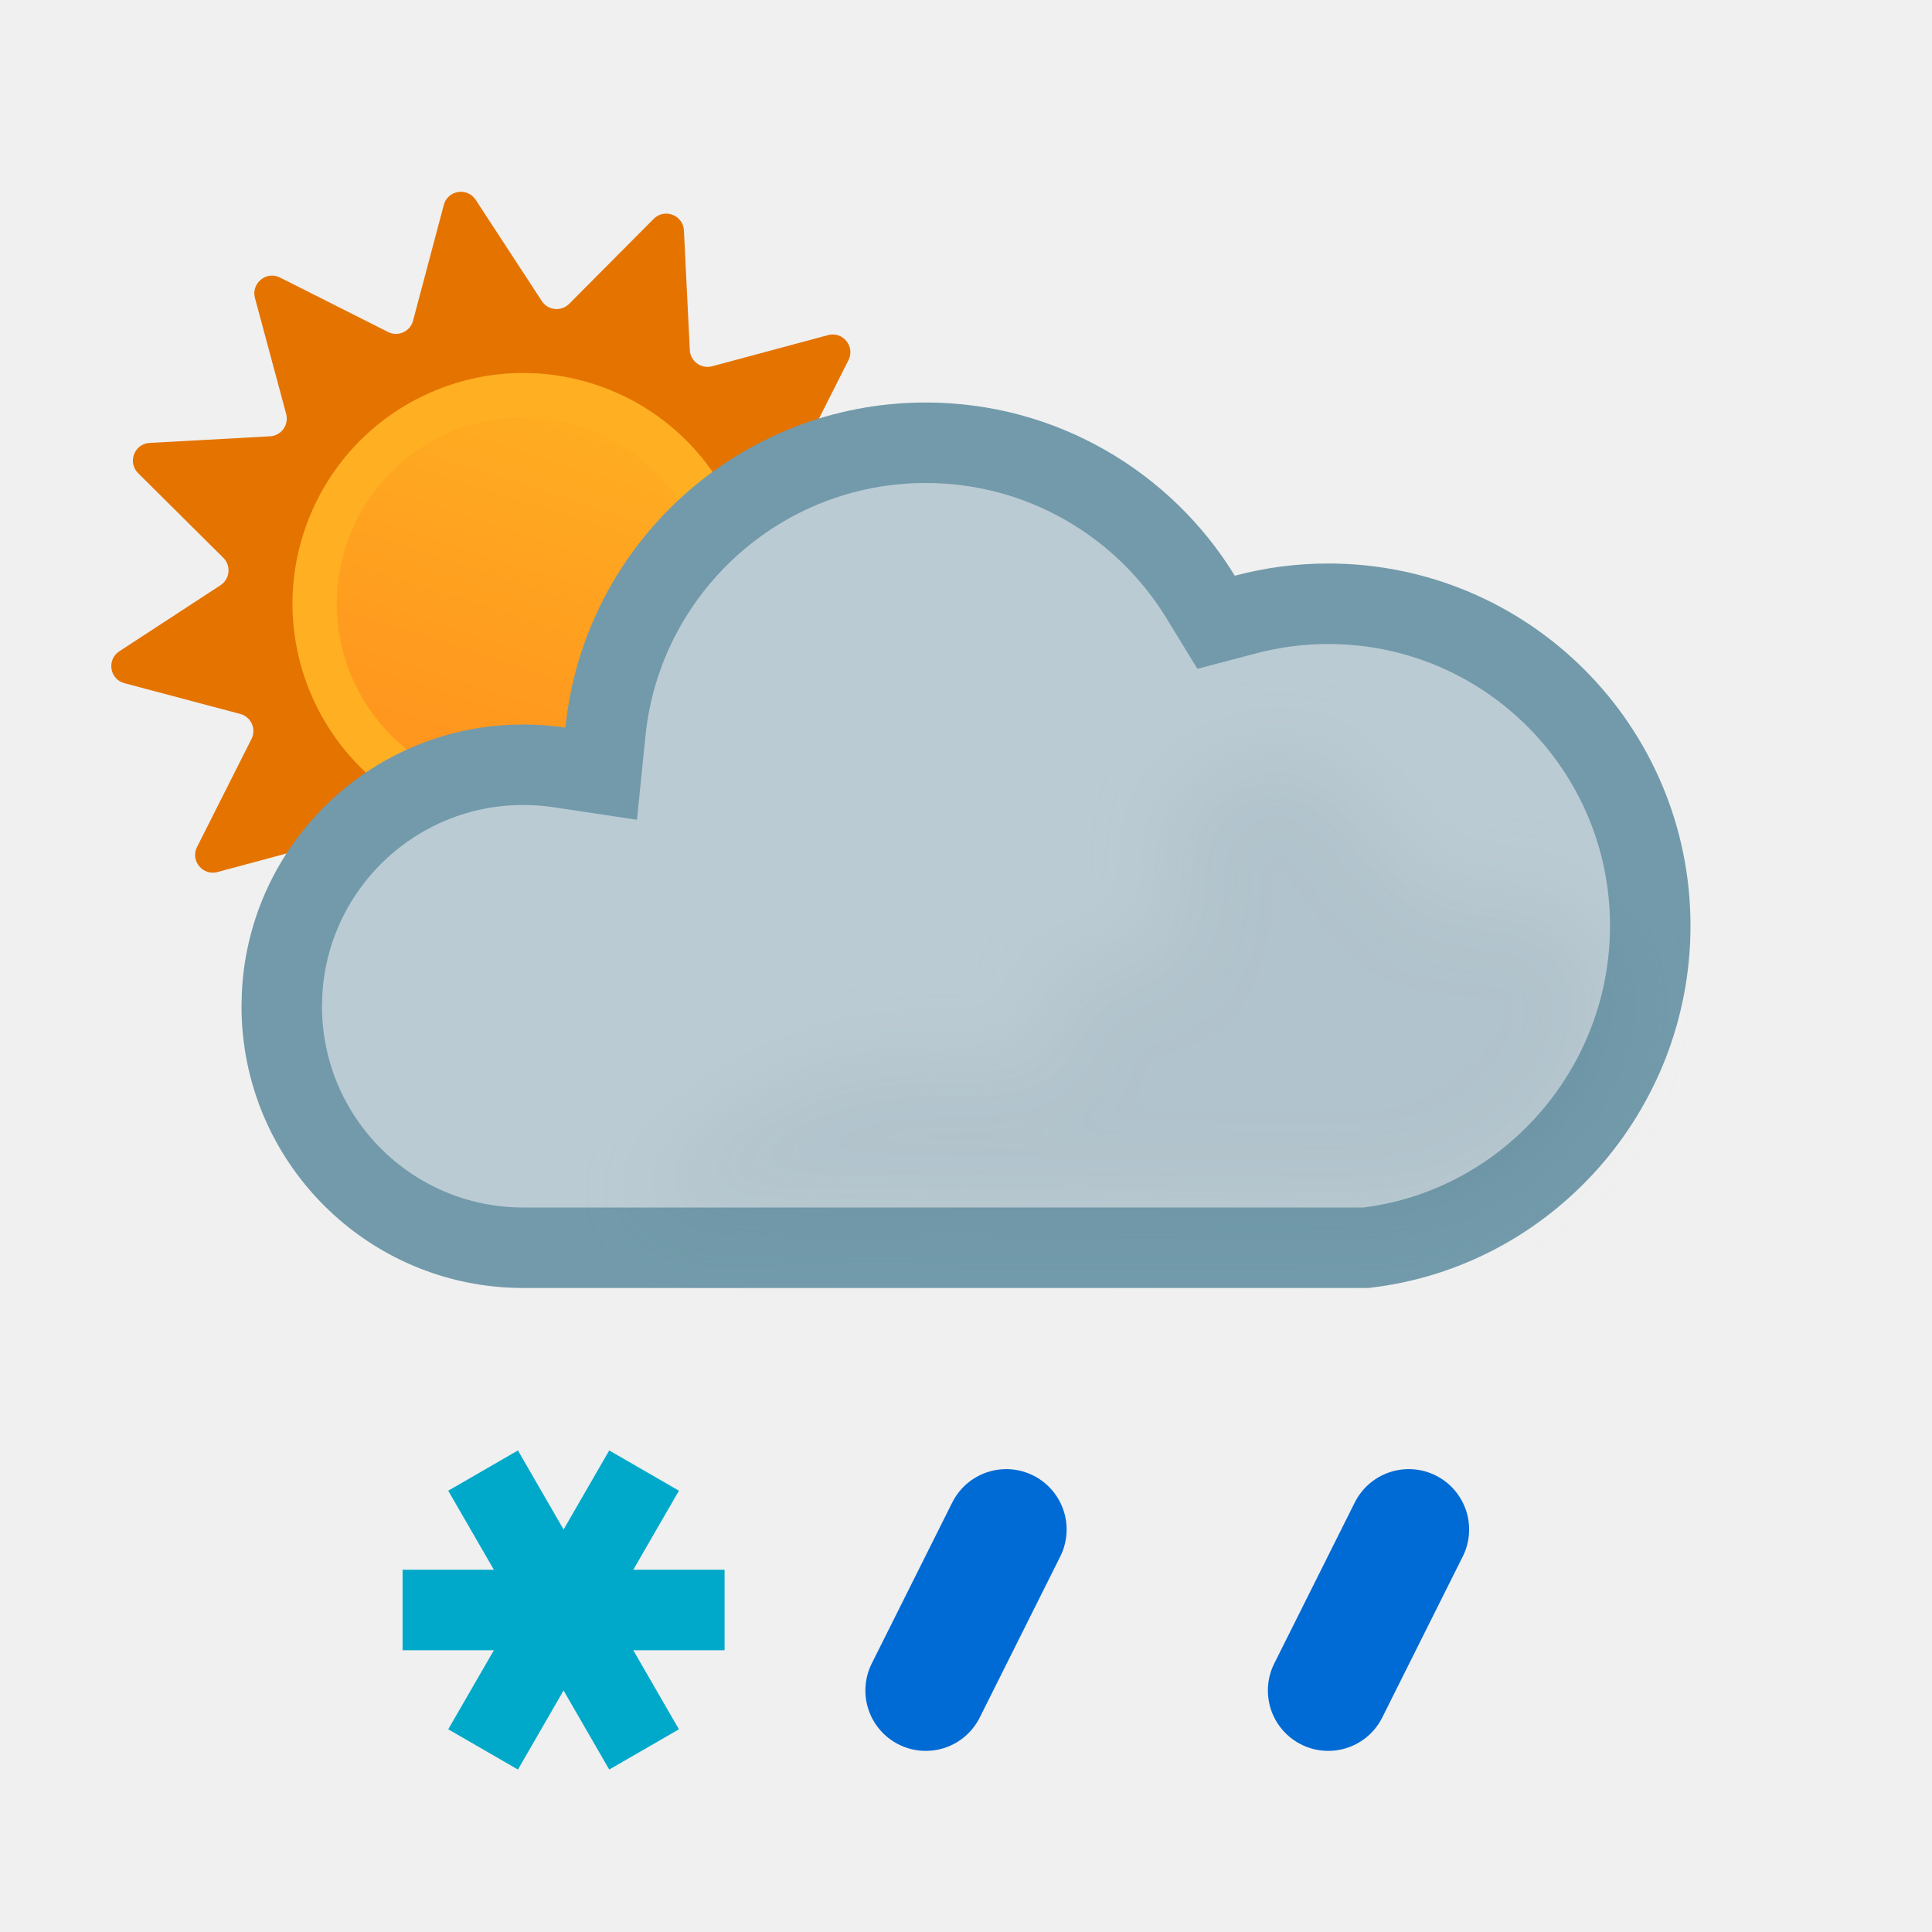
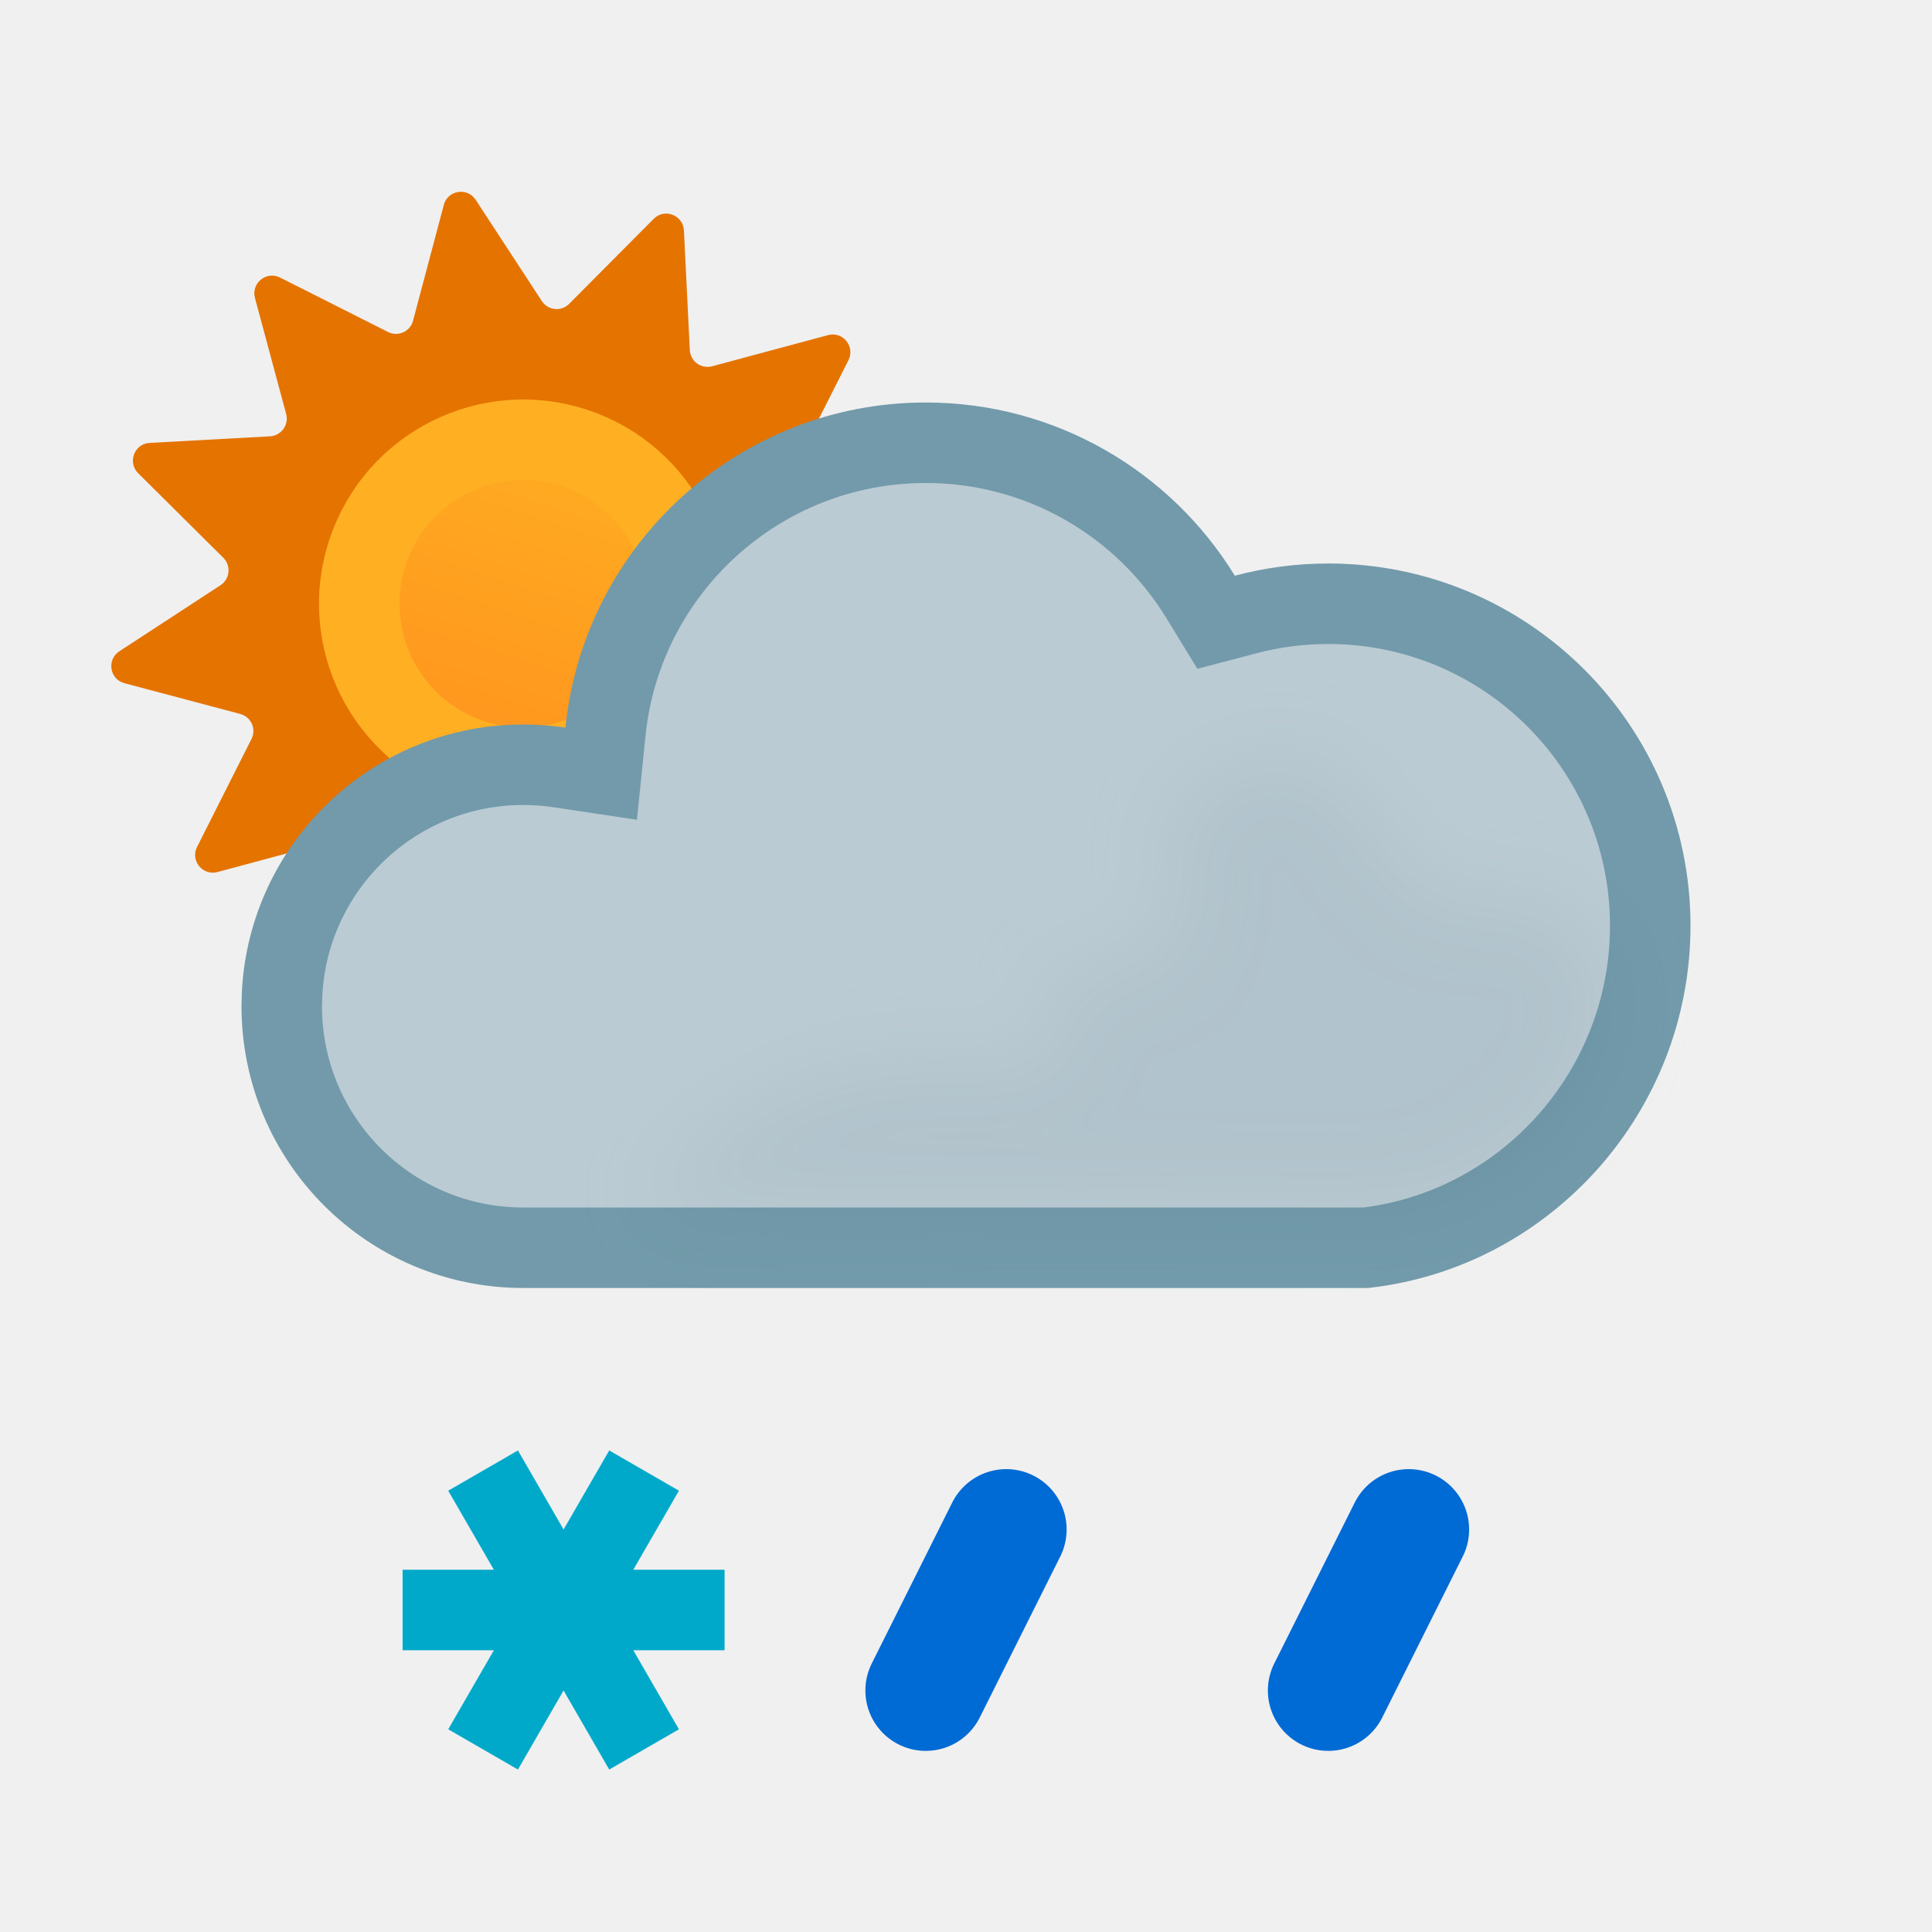
<svg xmlns="http://www.w3.org/2000/svg" width="24" height="24" viewBox="0 0 24 24" fill="none">
  <path d="M9.446 9.857C9.409 9.722 9.506 9.588 9.646 9.58L11.141 9.498C11.331 9.488 11.419 9.257 11.284 9.122L10.225 8.07C10.126 7.971 10.142 7.807 10.259 7.73L11.509 6.905C11.668 6.8 11.628 6.557 11.444 6.509L10.003 6.127C9.868 6.091 9.8 5.94 9.863 5.815L10.54 4.474C10.625 4.304 10.47 4.113 10.286 4.163L8.846 4.55C8.71 4.586 8.576 4.489 8.569 4.348L8.496 2.863C8.486 2.672 8.255 2.583 8.12 2.719L7.071 3.774C6.972 3.874 6.807 3.857 6.73 3.739L5.909 2.482C5.805 2.323 5.561 2.362 5.513 2.546L5.131 3.984C5.096 4.119 4.944 4.187 4.82 4.124L3.479 3.448C3.309 3.362 3.118 3.518 3.167 3.701L3.555 5.143C3.591 5.278 3.494 5.412 3.355 5.42L1.859 5.502C1.669 5.512 1.581 5.743 1.716 5.878L2.774 6.929C2.873 7.028 2.857 7.193 2.739 7.27L1.482 8.091C1.323 8.195 1.362 8.439 1.546 8.487L2.984 8.869C3.119 8.904 3.187 9.056 3.124 9.18L2.448 10.521C2.362 10.691 2.518 10.882 2.701 10.833L4.143 10.445C4.278 10.409 4.412 10.506 4.42 10.645L4.502 12.141C4.512 12.331 4.743 12.419 4.878 12.284L5.93 11.225C6.029 11.126 6.193 11.142 6.27 11.259L7.095 12.509C7.2 12.668 7.443 12.628 7.491 12.444L7.873 11.003C7.909 10.868 8.06 10.8 8.185 10.863L9.524 11.539C9.694 11.624 9.885 11.468 9.835 11.284L9.446 9.857Z" fill="#E57300" />
-   <circle cx="6.5" cy="7.5" r="2.591" transform="rotate(21 6.49997 7.50002)" fill="url(#paint0_linear_1676_1068)" stroke="#FFAF22" stroke-width="0.55" />
+   <circle cx="6.5" cy="7.5" r="2.037" transform="rotate(21 6.49999 7.50001)" fill="url(#paint0_linear_1700_2917)" stroke="#FFAF22" />
  <path d="M11.5 5.5C12.943 5.5 14.209 6.265 14.913 7.413L15.107 7.73L15.468 7.635C15.797 7.547 16.142 7.5 16.5 7.5C18.709 7.5 20.5 9.291 20.5 11.5C20.5 13.555 18.952 15.269 16.967 15.5H6.5C4.843 15.5 3.5 14.157 3.5 12.5L3.504 12.346C3.584 10.761 4.895 9.5 6.5 9.5C6.653 9.5 6.803 9.511 6.949 9.533L7.468 9.611L7.521 9.09C7.726 7.074 9.43 5.5 11.5 5.5Z" fill="#BBCBD3" stroke="#729AAA" stroke-miterlimit="2.13" />
-   <g opacity="0.2" filter="url(#filter0_f_1676_1068)" style="mix-blend-mode:multiply">
+   <g opacity="0.2" filter="url(#filter0_f_1700_2917)" style="mix-blend-mode:multiply">
    <path d="M19.155 11.236C18.791 11.098 18.155 11.236 18.155 11.236C17.273 11.236 16.886 9.131 15.755 9.437C15.173 9.594 14.571 9.807 14.555 10.411C14.545 10.821 14.795 11.222 14.555 11.636C14.236 12.189 13.515 11.96 13.001 12.143C13.894 14.735 11 11.555 7.995 14.965L17 15C17.5 15.134 20 14.5 20 12.143C19.764 11.79 19.607 11.409 19.155 11.236Z" fill="#BBCBD3" />
  </g>
  <path d="M6.251 21.299L7.751 18.701" stroke="#00A9CA" stroke-linecap="square" />
  <path d="M5.501 20L8.501 20" stroke="#00A9CA" stroke-linecap="square" />
  <path d="M6.251 18.701L7.751 21.299" stroke="#00A9CA" stroke-linecap="square" />
-   <g clip-path="url(#clip0_1676_1068)">
+   <g clip-path="url(#clip0_1700_2917)">
    <path d="M17.5 19L16.5 21" stroke="#006AD5" stroke-width="1.5" stroke-linecap="round" />
  </g>
-   <g clip-path="url(#clip1_1676_1068)">
+   <g clip-path="url(#clip1_1700_2917)">
    <path d="M12.5 19L11.5 21" stroke="#006AD5" stroke-width="1.5" stroke-linecap="round" />
  </g>
  <defs>
-     <filter id="filter0_f_1676_1068" x="6.995" y="8.406" width="14.005" height="7.611" filterUnits="userSpaceOnUse" color-interpolation-filters="sRGB">
+     <filter id="filter0_f_1700_2917" x="6.995" y="8.406" width="14.005" height="7.611" filterUnits="userSpaceOnUse" color-interpolation-filters="sRGB">
      <feFlood flood-opacity="0" result="BackgroundImageFix" />
      <feBlend mode="normal" in="SourceGraphic" in2="BackgroundImageFix" result="shape" />
-       <feGaussianBlur stdDeviation="0.5" result="effect1_foregroundBlur_1676_1068" />
+       <feGaussianBlur stdDeviation="0.5" result="effect1_foregroundBlur_1700_2917" />
    </filter>
-     <linearGradient id="paint0_linear_1676_1068" x1="6.142" y1="4.632" x2="6.453" y2="10.385" gradientUnits="userSpaceOnUse">
+     <linearGradient id="paint0_linear_1700_2917" x1="6.183" y1="4.961" x2="6.458" y2="10.054" gradientUnits="userSpaceOnUse">
      <stop stop-color="#FFAF22" />
      <stop offset="0.99" stop-color="#FF921D" />
    </linearGradient>
-     <clipPath id="clip0_1676_1068">
+     <clipPath id="clip0_1700_2917">
      <rect width="4" height="4" fill="white" transform="matrix(1 0 0 -1 15 22)" />
    </clipPath>
-     <clipPath id="clip1_1676_1068">
+     <clipPath id="clip1_1700_2917">
      <rect width="4" height="4" fill="white" transform="matrix(1 0 0 -1 10 22)" />
    </clipPath>
  </defs>
</svg>
